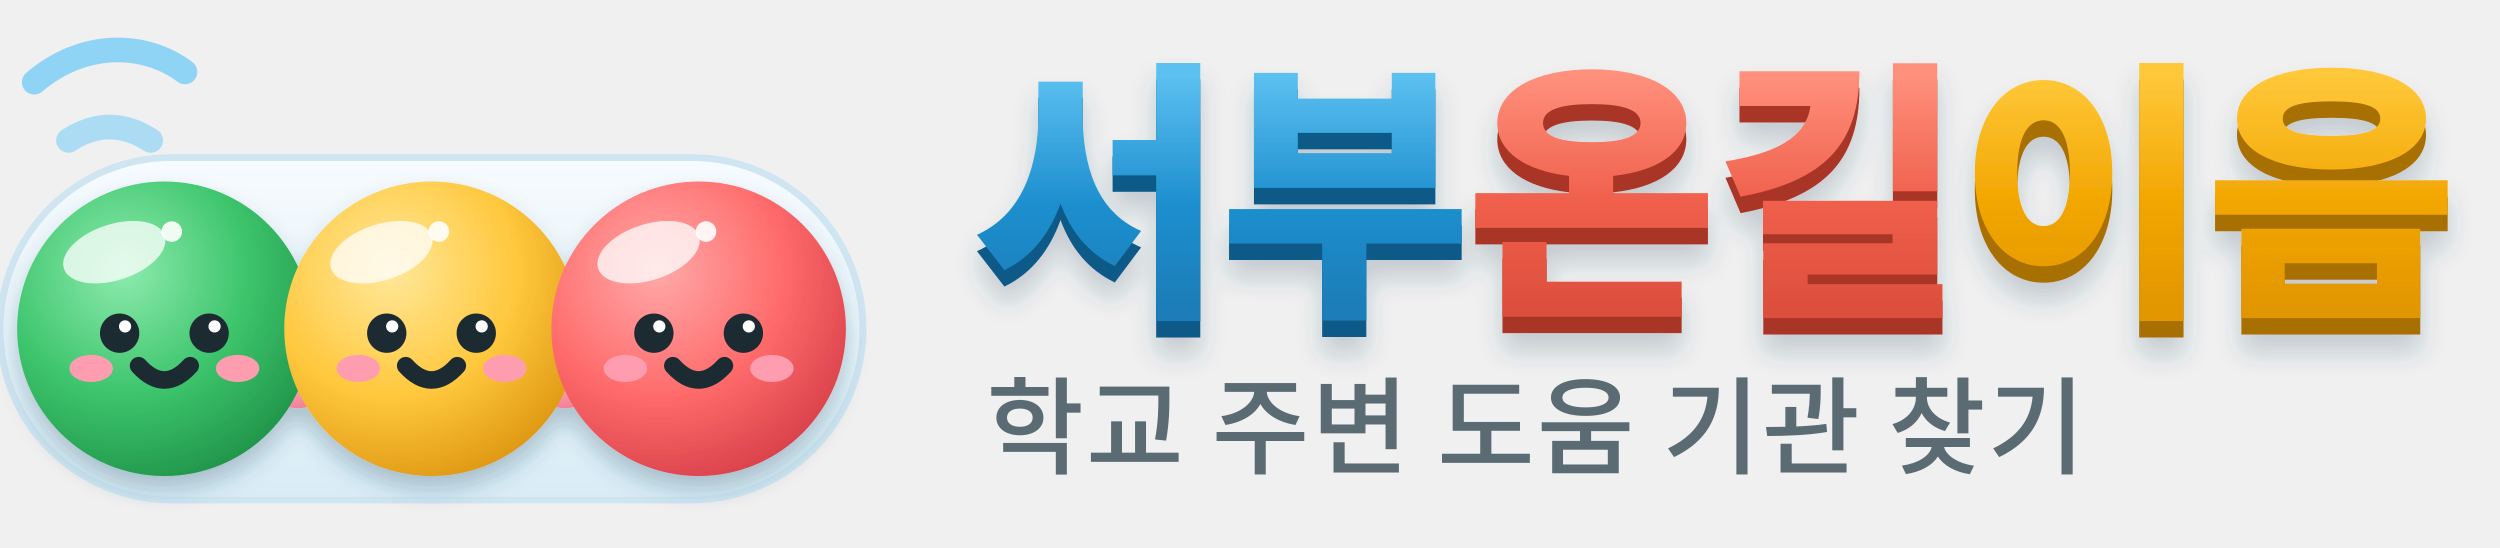
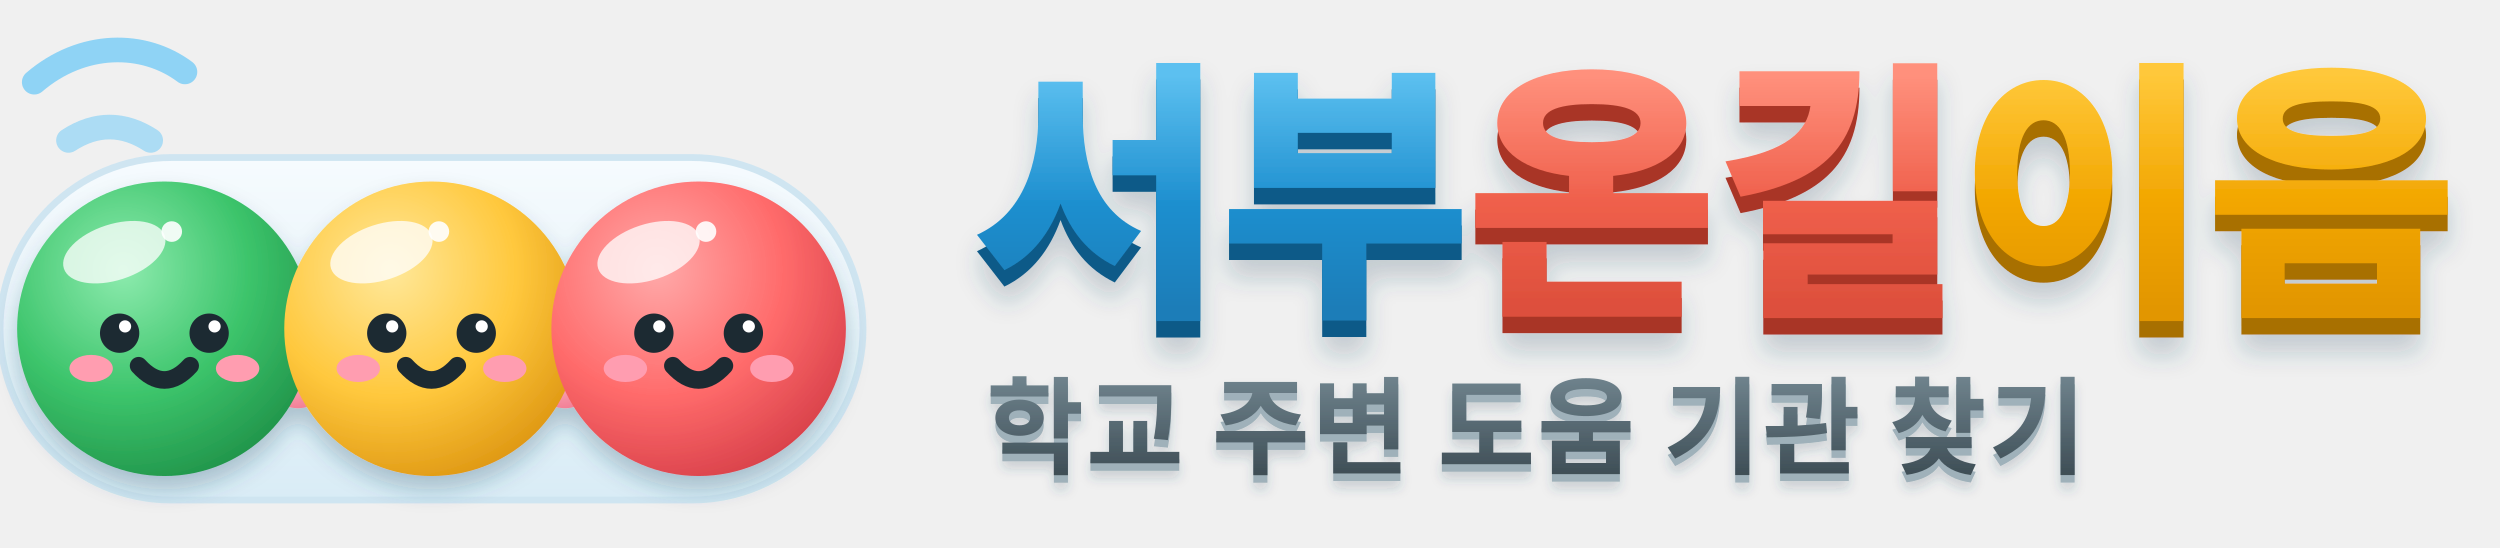
<svg xmlns="http://www.w3.org/2000/svg" viewBox="0 0 365 80" width="365" height="80" role="img" aria-label="서부온길이음">
  <g transform="translate(0 0) scale(1.0)">
    <defs>
      <radialGradient id="tlg" cx="36%" cy="30%" r="78%">
        <stop offset="0" stop-color="#8DEBAE" />
        <stop offset=".55" stop-color="#3CC46B" />
        <stop offset="1" stop-color="#1F9148" />
      </radialGradient>
      <radialGradient id="tly" cx="36%" cy="30%" r="78%">
        <stop offset="0" stop-color="#FFE89A" />
        <stop offset=".55" stop-color="#FFC83D" />
        <stop offset="1" stop-color="#DC9410" />
      </radialGradient>
      <radialGradient id="tlr" cx="36%" cy="30%" r="78%">
        <stop offset="0" stop-color="#FFA9A9" />
        <stop offset=".55" stop-color="#FF6B6B" />
        <stop offset="1" stop-color="#D63E48" />
      </radialGradient>
      <radialGradient id="tlh" cx="40%" cy="35%" r="70%">
        <stop offset="0" stop-color="#FFC2CE" />
        <stop offset="1" stop-color="#F27C93" />
      </radialGradient>
      <filter id="tls" x="-20%" y="-20%" width="140%" height="150%">
        <feDropShadow dx="0" dy="2" stdDeviation="1.6" flood-color="#1E4A60" flood-opacity=".28" />
      </filter>
      <linearGradient id="tlp" x1="0" y1="0" x2="0" y2="1">
        <stop offset="0" stop-color="#F6FBFE" />
        <stop offset="1" stop-color="#D9ECF6" />
      </linearGradient>
    </defs>
    <rect x="0" y="23" width="126" height="50" rx="25" fill="url(#tlp)" stroke="#CFE5F1" stroke-width="1" />
    <path d="M5 12c7-6 16-6 22-1.5" fill="none" stroke="#8FD3F5" stroke-width="3.6" stroke-linecap="round" />
    <path d="M10 20.5c4-2.6 8-2.6 12 0" fill="none" stroke="#8FD3F5" stroke-width="3.6" stroke-linecap="round" opacity=".7" />
    <g filter="url(#tls)">
      <circle cx="43.5" cy="55" r="4.6" fill="url(#tlh)" />
      <circle cx="82.5" cy="55" r="4.6" fill="url(#tlh)" />
      <circle cx="24" cy="48" r="21.5" fill="url(#tlg)" />
      <ellipse cx="16.69" cy="36.82" rx="7.74" ry="4.085" fill="#fff" opacity=".75" transform="rotate(-18 16.69 36.82)" />
      <circle cx="25.075" cy="33.81" r="1.505" fill="#fff" opacity=".9" />
      <circle cx="17.466" cy="48.645" r="2.871" fill="#1E2A33" />
      <circle cx="30.534" cy="48.645" r="2.871" fill="#1E2A33" />
      <circle cx="18.258" cy="47.655" r="0.891" fill="#fff" />
      <circle cx="31.326" cy="47.655" r="0.891" fill="#fff" />
      <path d="M20.238 53.397q3.762 4.158 7.524 0" fill="none" stroke="#1E2A33" stroke-width="2.574" stroke-linecap="round" />
      <ellipse cx="13.308" cy="53.793" rx="3.168" ry="1.98" fill="#FF9DB0" />
      <ellipse cx="34.692" cy="53.793" rx="3.168" ry="1.98" fill="#FF9DB0" />
      <circle cx="63" cy="48" r="21.5" fill="url(#tly)" />
      <ellipse cx="55.69" cy="36.82" rx="7.74" ry="4.085" fill="#fff" opacity=".75" transform="rotate(-18 55.69 36.82)" />
      <circle cx="64.075" cy="33.81" r="1.505" fill="#fff" opacity=".9" />
      <circle cx="56.466" cy="48.645" r="2.871" fill="#1E2A33" />
      <circle cx="69.534" cy="48.645" r="2.871" fill="#1E2A33" />
      <circle cx="57.258" cy="47.655" r="0.891" fill="#fff" />
      <circle cx="70.326" cy="47.655" r="0.891" fill="#fff" />
      <path d="M59.238 53.397q3.762 4.158 7.524 0" fill="none" stroke="#1E2A33" stroke-width="2.574" stroke-linecap="round" />
      <ellipse cx="52.308" cy="53.793" rx="3.168" ry="1.98" fill="#FF9DB0" />
      <ellipse cx="73.692" cy="53.793" rx="3.168" ry="1.98" fill="#FF9DB0" />
      <circle cx="102" cy="48" r="21.5" fill="url(#tlr)" />
      <ellipse cx="94.69" cy="36.82" rx="7.74" ry="4.085" fill="#fff" opacity=".75" transform="rotate(-18 94.69 36.82)" />
      <circle cx="103.075" cy="33.81" r="1.505" fill="#fff" opacity=".9" />
      <circle cx="95.466" cy="48.645" r="2.871" fill="#1E2A33" />
      <circle cx="108.534" cy="48.645" r="2.871" fill="#1E2A33" />
      <circle cx="96.258" cy="47.655" r="0.891" fill="#fff" />
      <circle cx="109.326" cy="47.655" r="0.891" fill="#fff" />
      <path d="M98.238 53.397q3.762 4.158 7.524 0" fill="none" stroke="#1E2A33" stroke-width="2.574" stroke-linecap="round" />
      <ellipse cx="91.308" cy="53.793" rx="3.168" ry="1.98" fill="#FF9DB0" />
      <ellipse cx="112.692" cy="53.793" rx="3.168" ry="1.98" fill="#FF9DB0" />
    </g>
  </g>
  <defs>
    <linearGradient id="wlsky" x1="0" y1="11.0" x2="0" y2="45.0" gradientUnits="userSpaceOnUse">
      <stop offset="0" stop-color="#5CC0F0" />
      <stop offset=".55" stop-color="#1E8FCF" />
      <stop offset="1" stop-color="#1A7DB8" />
    </linearGradient>
    <linearGradient id="wlcoral" x1="0" y1="11.0" x2="0" y2="45.0" gradientUnits="userSpaceOnUse">
      <stop offset="0" stop-color="#FF907C" />
      <stop offset=".55" stop-color="#EF5F4B" />
      <stop offset="1" stop-color="#DD4F3C" />
    </linearGradient>
    <linearGradient id="wlsun" x1="0" y1="11.0" x2="0" y2="45.0" gradientUnits="userSpaceOnUse">
      <stop offset="0" stop-color="#FFC83A" />
      <stop offset=".55" stop-color="#F2A600" />
      <stop offset="1" stop-color="#E29600" />
    </linearGradient>
    <filter id="wlws" x="-5%" y="-20%" width="110%" height="150%">
      <feDropShadow dx="0" dy="2.6" stdDeviation="1.8" flood-color="#1E4A60" flood-opacity=".22" />
    </filter>
  </defs>
  <g filter="url(#wlws)">
    <path d="M168.80 9.20V20.44H162.44V25.60H168.80V46.88H175.24V9.20ZM151.60 11.92V16.68C151.60 23.92 149.48 31.20 142.64 34.28L146.64 39.44C150.68 37.48 153.28 34.04 154.84 29.72C156.32 33.76 158.84 36.96 162.76 38.84L166.60 33.72C159.96 30.84 158.08 23.96 158.08 16.68V11.92Z M183.08 10.64V27.44H209.56V10.64H203.20V14.40H189.48V10.64ZM189.48 19.40H203.20V22.36H189.48ZM179.44 30.52V35.56H193.04V46.80H199.48V35.56H213.40V30.52Z" fill="#0F5A88" transform="translate(0 2.4)" />
    <path d="M232.40 15.20C237.00 15.20 239.52 16.04 239.52 17.96C239.52 19.92 237.00 20.76 232.40 20.76C227.80 20.76 225.28 19.92 225.28 17.96C225.28 16.04 227.80 15.20 232.40 15.20ZM232.40 10.12C224.16 10.12 218.60 13.16 218.60 17.96C218.60 22.16 222.72 24.96 229.08 25.68V28.20H215.40V33.28H249.36V28.20H235.52V25.68C242.00 25.00 246.20 22.20 246.20 17.96C246.20 13.16 240.64 10.12 232.40 10.12ZM219.36 35.32V46.24H245.52V41.12H225.80V35.32Z M276.36 9.24V27.92H282.84V9.24ZM253.96 10.40V15.48H264.32C263.84 19.08 261.00 22.12 251.92 23.56L254.12 28.72C266.40 26.40 271.48 21.04 271.48 10.40ZM257.44 41.48V46.44H283.60V41.48H263.92V40.08H282.84V29.32H257.40V34.20H276.32V35.52H257.44Z" fill="#A93626" transform="translate(0 2.4)" />
    <path d="M312.32 9.20V46.88H318.80V9.20ZM298.36 11.68C292.60 11.68 288.32 16.92 288.32 25.24C288.32 33.64 292.60 38.88 298.36 38.88C304.12 38.88 308.40 33.64 308.40 25.24C308.40 16.92 304.12 11.68 298.36 11.68ZM298.36 17.56C300.68 17.56 302.20 20.00 302.20 25.24C302.20 30.56 300.68 33.00 298.36 33.00C296.04 33.00 294.52 30.56 294.52 25.24C294.52 20.00 296.04 17.56 298.36 17.56Z M340.40 9.88C332.04 9.88 326.60 12.72 326.60 17.32C326.60 21.92 332.04 24.76 340.40 24.76C348.76 24.76 354.20 21.92 354.20 17.32C354.20 12.72 348.76 9.88 340.40 9.88ZM340.40 14.80C345.08 14.80 347.52 15.52 347.52 17.32C347.52 19.12 345.08 19.84 340.40 19.84C335.72 19.84 333.28 19.12 333.28 17.32C333.28 15.52 335.72 14.80 340.40 14.80ZM327.24 33.40V46.44H353.36V33.40ZM347.04 38.44V41.40H333.56V38.44ZM323.40 26.32V31.36H357.36V26.32Z" fill="#A86F00" transform="translate(0 2.4)" />
    <path d="M168.80 9.20V20.44H162.44V25.60H168.80V46.88H175.24V9.20ZM151.60 11.92V16.68C151.60 23.92 149.48 31.20 142.64 34.28L146.64 39.44C150.68 37.48 153.28 34.04 154.84 29.72C156.32 33.76 158.84 36.96 162.76 38.84L166.60 33.72C159.96 30.84 158.08 23.96 158.08 16.68V11.92Z M183.08 10.64V27.44H209.56V10.64H203.20V14.40H189.48V10.64ZM189.48 19.40H203.20V22.36H189.48ZM179.44 30.52V35.56H193.04V46.80H199.48V35.56H213.40V30.52Z" fill="url(#wlsky)" />
    <path d="M232.40 15.20C237.00 15.20 239.52 16.04 239.52 17.96C239.52 19.92 237.00 20.76 232.40 20.76C227.80 20.76 225.28 19.92 225.28 17.96C225.28 16.04 227.80 15.20 232.40 15.20ZM232.40 10.12C224.16 10.12 218.60 13.16 218.60 17.96C218.60 22.16 222.72 24.96 229.08 25.68V28.20H215.40V33.28H249.36V28.20H235.52V25.68C242.00 25.00 246.20 22.20 246.20 17.96C246.20 13.16 240.64 10.12 232.40 10.12ZM219.36 35.32V46.24H245.52V41.12H225.80V35.32Z M276.36 9.24V27.92H282.84V9.24ZM253.96 10.40V15.48H264.32C263.84 19.08 261.00 22.12 251.92 23.56L254.12 28.72C266.40 26.40 271.48 21.04 271.48 10.40ZM257.44 41.48V46.44H283.60V41.48H263.92V40.08H282.84V29.32H257.40V34.20H276.32V35.52H257.44Z" fill="url(#wlcoral)" />
    <path d="M312.32 9.20V46.88H318.80V9.20ZM298.36 11.68C292.60 11.68 288.32 16.92 288.32 25.24C288.32 33.64 292.60 38.88 298.36 38.88C304.12 38.88 308.40 33.64 308.40 25.24C308.40 16.92 304.12 11.68 298.36 11.68ZM298.36 17.56C300.68 17.56 302.20 20.00 302.20 25.24C302.20 30.56 300.68 33.00 298.36 33.00C296.04 33.00 294.52 30.56 294.52 25.24C294.52 20.00 296.04 17.56 298.36 17.56Z M340.40 9.88C332.04 9.88 326.60 12.72 326.60 17.32C326.60 21.92 332.04 24.76 340.40 24.76C348.76 24.76 354.20 21.92 354.20 17.32C354.20 12.72 348.76 9.88 340.40 9.88ZM340.40 14.80C345.08 14.80 347.52 15.52 347.52 17.32C347.52 19.12 345.08 19.84 340.40 19.84C335.72 19.84 333.28 19.12 333.28 17.32C333.28 15.52 335.72 14.80 340.40 14.80ZM327.24 33.40V46.44H353.36V33.40ZM347.04 38.44V41.40H333.56V38.44ZM323.40 26.32V31.36H357.36V26.32Z" fill="url(#wlsun)" />
  </g>
-   <path d="M148.91 58.39C146.87 58.39 145.47 59.41 145.47 60.98C145.47 62.53 146.87 63.55 148.91 63.55C150.93 63.55 152.34 62.53 152.34 60.98C152.34 59.41 150.93 58.39 148.91 58.39ZM148.91 59.65C150.03 59.65 150.77 60.13 150.77 60.98C150.77 61.82 150.03 62.31 148.91 62.31C147.78 62.31 147.02 61.82 147.02 60.98C147.02 60.13 147.78 59.65 148.91 59.65ZM146.46 64.67V65.97H154.15V69.29H155.76V64.67ZM148.09 55.04V56.50H144.73V57.79H153.08V56.50H149.72V55.04ZM154.15 55.12V63.99H155.76V60.25H157.76V58.90H155.76V55.12Z M160.56 56.44V57.75H169.12V57.91C169.12 59.65 169.12 61.55 168.63 64.16L170.25 64.33C170.73 61.58 170.73 59.69 170.73 57.91V56.44ZM165.72 61.51V66.09H163.81V61.51H162.22V66.09H159.27V67.43H172.08V66.09H167.32V61.51Z  M178.80 55.93V57.21H183.11C183.01 58.86 181.03 60.41 178.32 60.76L178.92 62.05C181.26 61.69 183.17 60.56 184.02 58.98C184.89 60.56 186.80 61.69 189.14 62.05L189.74 60.76C187.03 60.41 185.04 58.86 184.95 57.21H189.23V55.93ZM177.62 63.07V64.39H183.19V69.27H184.80V64.39H190.42V63.07Z M194.44 59.66H197.76V61.97H194.44ZM202.29 58.92V60.65H199.36V58.92ZM192.83 56.05V63.27H199.36V61.97H202.29V65.58H203.91V55.12H202.29V57.62H199.36V56.05H197.76V58.41H194.44V56.05ZM194.69 64.57V68.99H204.24V67.67H196.32V64.57Z  M212.09 56.17V62.90H216.11V66.25H210.53V67.58H223.36V66.25H217.74V62.90H221.92V61.60H213.72V57.49H221.80V56.17Z M231.49 55.35C228.39 55.35 226.44 56.36 226.44 58.05C226.44 59.72 228.39 60.72 231.49 60.72C234.57 60.72 236.53 59.72 236.53 58.05C236.53 56.36 234.57 55.35 231.49 55.35ZM231.49 56.61C233.60 56.61 234.85 57.12 234.85 58.05C234.85 58.96 233.60 59.48 231.49 59.48C229.38 59.48 228.11 58.96 228.11 58.05C228.11 57.12 229.38 56.61 231.49 56.61ZM234.74 65.66V67.81H228.20V65.66ZM225.09 61.65V62.95H230.68V64.37H226.62V69.10H236.34V64.37H232.30V62.95H237.89V61.65Z  M253.51 55.10V69.27H255.14V55.10ZM244.24 56.61V57.91H249.29C249.00 61.18 247.26 63.68 243.54 65.46L244.41 66.74C249.28 64.39 250.95 60.81 250.95 56.61Z M258.69 56.17V57.49H264.23C264.21 58.37 264.16 59.49 263.89 60.99L265.48 61.18C265.82 59.35 265.82 57.94 265.82 56.99V56.17ZM258.01 63.66C260.48 63.64 263.82 63.58 266.75 63.07L266.64 61.89C265.26 62.09 263.75 62.20 262.26 62.27V59.41H260.66V62.31L257.84 62.34ZM267.51 55.10V65.75H269.14V60.93H271.02V59.60H269.14V55.10ZM259.96 64.79V68.99H269.60V67.67H261.59V64.79Z  M279.72 55.06V56.62H276.73V57.92H279.72V58.02C279.72 59.74 278.48 61.30 276.30 61.92L277.06 63.21C278.73 62.71 279.94 61.66 280.56 60.30C281.18 61.52 282.36 62.48 283.97 62.93L284.71 61.69C282.54 61.09 281.33 59.58 281.33 58.02V57.92H284.31V56.62H281.33V55.06ZM285.78 55.12V63.27H287.39V59.80H289.39V58.47H287.39V55.12ZM278.25 63.95V65.26H282.03C281.74 66.53 280.08 67.66 277.68 67.98L278.26 69.22C280.44 68.90 282.12 67.95 282.93 66.65C283.75 67.95 285.46 68.93 287.60 69.24L288.19 68.00C285.81 67.66 284.14 66.50 283.83 65.26H287.61V63.95Z M300.98 55.10V69.27H302.61V55.10ZM291.71 56.61V57.91H296.76C296.47 61.18 294.73 63.68 291.01 65.46L291.88 66.74C296.75 64.39 298.42 60.81 298.42 56.61Z" fill="#5B6B73" />
+   <defs>
+     <linearGradient id="gltg" x1="0" y1="55" x2="0" y2="69" gradientUnits="userSpaceOnUse">
+       <stop offset="0" stop-color="#6F838D" />
+       <stop offset="1" stop-color="#3F4F57" />
+     </linearGradient>
+     <filter id="glts" x="-5%" y="-30%" width="110%" height="180%">
+       <feDropShadow dx="0" dy="1.1" stdDeviation="0.77" flood-color="#1E4A60" flood-opacity=".18" />
+     </filter>
+   </defs>
+   <g filter="url(#glts)">
+     <path d="M148.85 58.34C146.79 58.34 145.32 59.41 145.32 61.01C145.32 62.58 146.79 63.63 148.85 63.63C150.93 63.63 152.39 62.58 152.39 61.01C152.39 59.41 150.93 58.34 148.85 58.34ZM148.85 59.91C149.78 59.91 150.40 60.27 150.40 61.01C150.40 61.71 149.78 62.09 148.85 62.09C147.94 62.09 147.30 61.71 147.30 61.01C147.30 60.27 147.94 59.91 148.85 59.91ZM146.34 64.62V66.25H153.86V69.38H155.92V64.62ZM147.83 54.93V56.27H144.64V57.89H153.07V56.27H149.87V54.93ZM153.86 55.03V64.02H155.92V60.41H157.83V58.72H155.92V55.03Z M160.45 56.24V57.88H168.94C168.94 59.54 168.93 61.46 168.46 64.06L170.51 64.26C171.01 61.37 171.01 59.38 171.01 57.63V56.24ZM165.47 61.46V65.97H163.95V61.46H161.92V65.97H159.20V67.64H172.18V65.97H167.49V61.46Z  M178.72 55.76V57.38H182.84C182.63 58.75 181.12 60.14 178.19 60.51L178.95 62.11C181.46 61.78 183.22 60.70 184.07 59.24C184.92 60.70 186.67 61.78 189.18 62.11L189.94 60.51C187.03 60.14 185.51 58.75 185.29 57.38H189.37V55.76ZM177.57 62.93V64.59H182.98V69.38H185.05V64.59H190.56V62.93Z M194.77 59.72H197.50V61.74H194.77ZM202.07 59.06V60.50H199.53V59.06ZM192.72 55.97V63.38H199.53V62.14H202.07V65.61H204.15V55.03H202.07V57.41H199.53V55.97H197.50V58.14H194.77V55.97ZM194.65 64.57V69.13H204.46V67.47H196.71V64.57Z  M212.03 56.00V63.07H215.97V66.08H210.51V67.77H223.52V66.08H218.01V63.07H222.12V61.41H214.08V57.65H222.01V56.00Z M231.55 55.21C228.39 55.21 226.36 56.27 226.36 58.00C226.36 59.71 228.39 60.75 231.55 60.75C234.73 60.75 236.76 59.71 236.76 58.00C236.76 56.27 234.73 55.21 231.55 55.21ZM231.55 56.79C233.52 56.79 234.62 57.18 234.62 58.00C234.62 58.79 233.52 59.18 231.55 59.18C229.60 59.18 228.50 58.79 228.50 58.00C228.50 57.18 229.60 56.79 231.55 56.79ZM234.48 65.95V67.60H228.59V65.95ZM225.06 61.47V63.12H230.53V64.33H226.58V69.22H236.50V64.33H232.57V63.12H238.05V61.47Z  M253.34 55.01V69.36H255.40V55.01ZM244.26 56.50V58.14H249.05C248.74 61.32 247.14 63.57 243.48 65.32L244.57 66.95C249.67 64.48 251.14 60.90 251.14 56.50Z M258.65 56.06V57.71H263.98C263.96 58.56 263.90 59.61 263.67 60.95L265.67 61.18C266.01 59.38 266.01 57.97 266.01 56.96V56.06ZM257.98 63.85C260.44 63.83 263.79 63.77 266.75 63.23L266.61 61.75C265.30 61.94 263.85 62.05 262.44 62.13V59.41H260.41V62.19L257.79 62.20ZM267.39 55.01V65.75H269.47V61.09H271.19V59.40H269.47V55.01ZM259.89 64.81V69.13H269.93V67.47H261.96V64.81Z  M279.60 54.98V56.39H276.78V58.00H279.60C279.57 59.52 278.54 61.04 276.27 61.63L277.21 63.24C278.88 62.79 280.03 61.82 280.67 60.58C281.30 61.71 282.42 62.58 284.05 62.99L284.96 61.40C282.70 60.84 281.69 59.40 281.66 58.00H284.50V56.39H281.66V54.98ZM285.61 55.03V63.20H287.67V59.92H289.58V58.23H287.67V55.03ZM278.25 63.80V65.43H281.85C281.49 66.48 280.16 67.47 277.63 67.77L278.37 69.33C280.67 69.02 282.25 68.14 283.07 66.93C283.89 68.14 285.47 69.07 287.74 69.35L288.46 67.78C286.01 67.47 284.64 66.45 284.26 65.43H287.86V63.80Z M300.84 55.01V69.36H302.90V55.01ZM291.76 56.50V58.14H296.54C296.23 61.32 294.64 63.57 290.98 65.32L292.07 66.95C297.16 64.48 298.64 60.90 298.64 56.50Z" fill="#9FB1BA" opacity="1" transform="translate(0 1.1)" />
+     <path d="M148.85 58.34C146.79 58.34 145.32 59.41 145.32 61.01C145.32 62.58 146.79 63.63 148.85 63.63C150.93 63.63 152.39 62.58 152.39 61.01C152.39 59.41 150.93 58.34 148.85 58.34ZM148.85 59.91C149.78 59.91 150.40 60.27 150.40 61.01C150.40 61.71 149.78 62.09 148.85 62.09C147.94 62.09 147.30 61.71 147.30 61.01C147.30 60.27 147.94 59.91 148.85 59.91ZM146.34 64.62V66.25H153.86V69.38H155.92V64.62ZM147.83 54.93V56.27H144.64V57.89H153.07V56.27H149.87V54.93ZM153.86 55.03V64.02H155.92V60.41H157.83V58.72H155.92V55.03Z M160.45 56.24V57.88H168.94C168.94 59.54 168.93 61.46 168.46 64.06L170.51 64.26C171.01 61.37 171.01 59.38 171.01 57.63V56.24ZM165.47 61.46V65.97H163.95V61.46H161.92V65.97H159.20V67.64H172.18V65.97H167.49V61.46Z  M178.72 55.76V57.38H182.84C182.63 58.75 181.12 60.14 178.19 60.51L178.95 62.11C181.46 61.78 183.22 60.70 184.07 59.24C184.92 60.70 186.67 61.78 189.18 62.11L189.94 60.51C187.03 60.14 185.51 58.75 185.29 57.38H189.37V55.76ZM177.57 62.93V64.59H182.98V69.38H185.05V64.59H190.56V62.93Z M194.77 59.72H197.50V61.74H194.77ZM202.07 59.06V60.50H199.53V59.06ZM192.72 55.97V63.38H199.53V62.14H202.07V65.61H204.15V55.03H202.07V57.41H199.53V55.97H197.50V58.14H194.77V55.97ZM194.65 64.57V69.13H204.46V67.47H196.71V64.57Z  M212.03 56.00V63.07H215.97V66.08H210.51V67.77H223.52V66.08H218.01V63.07H222.12V61.41H214.08V57.65H222.01V56.00Z M231.55 55.21C228.39 55.21 226.36 56.27 226.36 58.00C226.36 59.71 228.39 60.75 231.55 60.75C234.73 60.75 236.76 59.71 236.76 58.00C236.76 56.27 234.73 55.21 231.55 55.21ZM231.55 56.79C233.52 56.79 234.62 57.18 234.62 58.00C234.62 58.79 233.52 59.18 231.55 59.18C229.60 59.18 228.50 58.79 228.50 58.00C228.50 57.18 229.60 56.79 231.55 56.79ZM234.48 65.95V67.60H228.59V65.95ZM225.06 61.47V63.12H230.53V64.33H226.58V69.22H236.50V64.33H232.57V63.12H238.05V61.47Z  M253.34 55.01V69.36H255.40V55.01ZM244.26 56.50V58.14H249.05C248.74 61.32 247.14 63.57 243.48 65.32L244.57 66.95C249.67 64.48 251.14 60.90 251.14 56.50Z M258.65 56.06V57.71H263.98C263.96 58.56 263.90 59.61 263.67 60.95L265.67 61.18C266.01 59.38 266.01 57.97 266.01 56.96V56.06ZM257.98 63.85C260.44 63.83 263.79 63.77 266.75 63.23L266.61 61.75C265.30 61.94 263.85 62.05 262.44 62.13V59.41H260.41V62.19L257.79 62.20ZM267.39 55.01V65.75H269.47V61.09H271.19V59.40H269.47V55.01ZM259.89 64.81V69.13H269.93V67.47H261.96V64.81Z  M279.60 54.98V56.39H276.78V58.00H279.60C279.57 59.52 278.54 61.04 276.27 61.63L277.21 63.24C278.88 62.79 280.03 61.82 280.67 60.58C281.30 61.71 282.42 62.58 284.05 62.99L284.96 61.40C282.70 60.84 281.69 59.40 281.66 58.00H284.50V56.39H281.66V54.98ZM285.61 55.03V63.20H287.67V59.92H289.58V58.23H287.67V55.03ZM278.25 63.80V65.43H281.85C281.49 66.48 280.16 67.47 277.63 67.77L278.37 69.33C280.67 69.02 282.25 68.14 283.07 66.93C283.89 68.14 285.47 69.07 287.74 69.35L288.46 67.78C286.01 67.47 284.64 66.45 284.26 65.43H287.86V63.80Z M300.84 55.01V69.36H302.90V55.01ZM291.76 56.50V58.14H296.54C296.23 61.32 294.64 63.57 290.98 65.32L292.07 66.95C297.16 64.48 298.64 60.90 298.64 56.50Z" fill="url(#gltg)" />
+   </g>
</svg>
